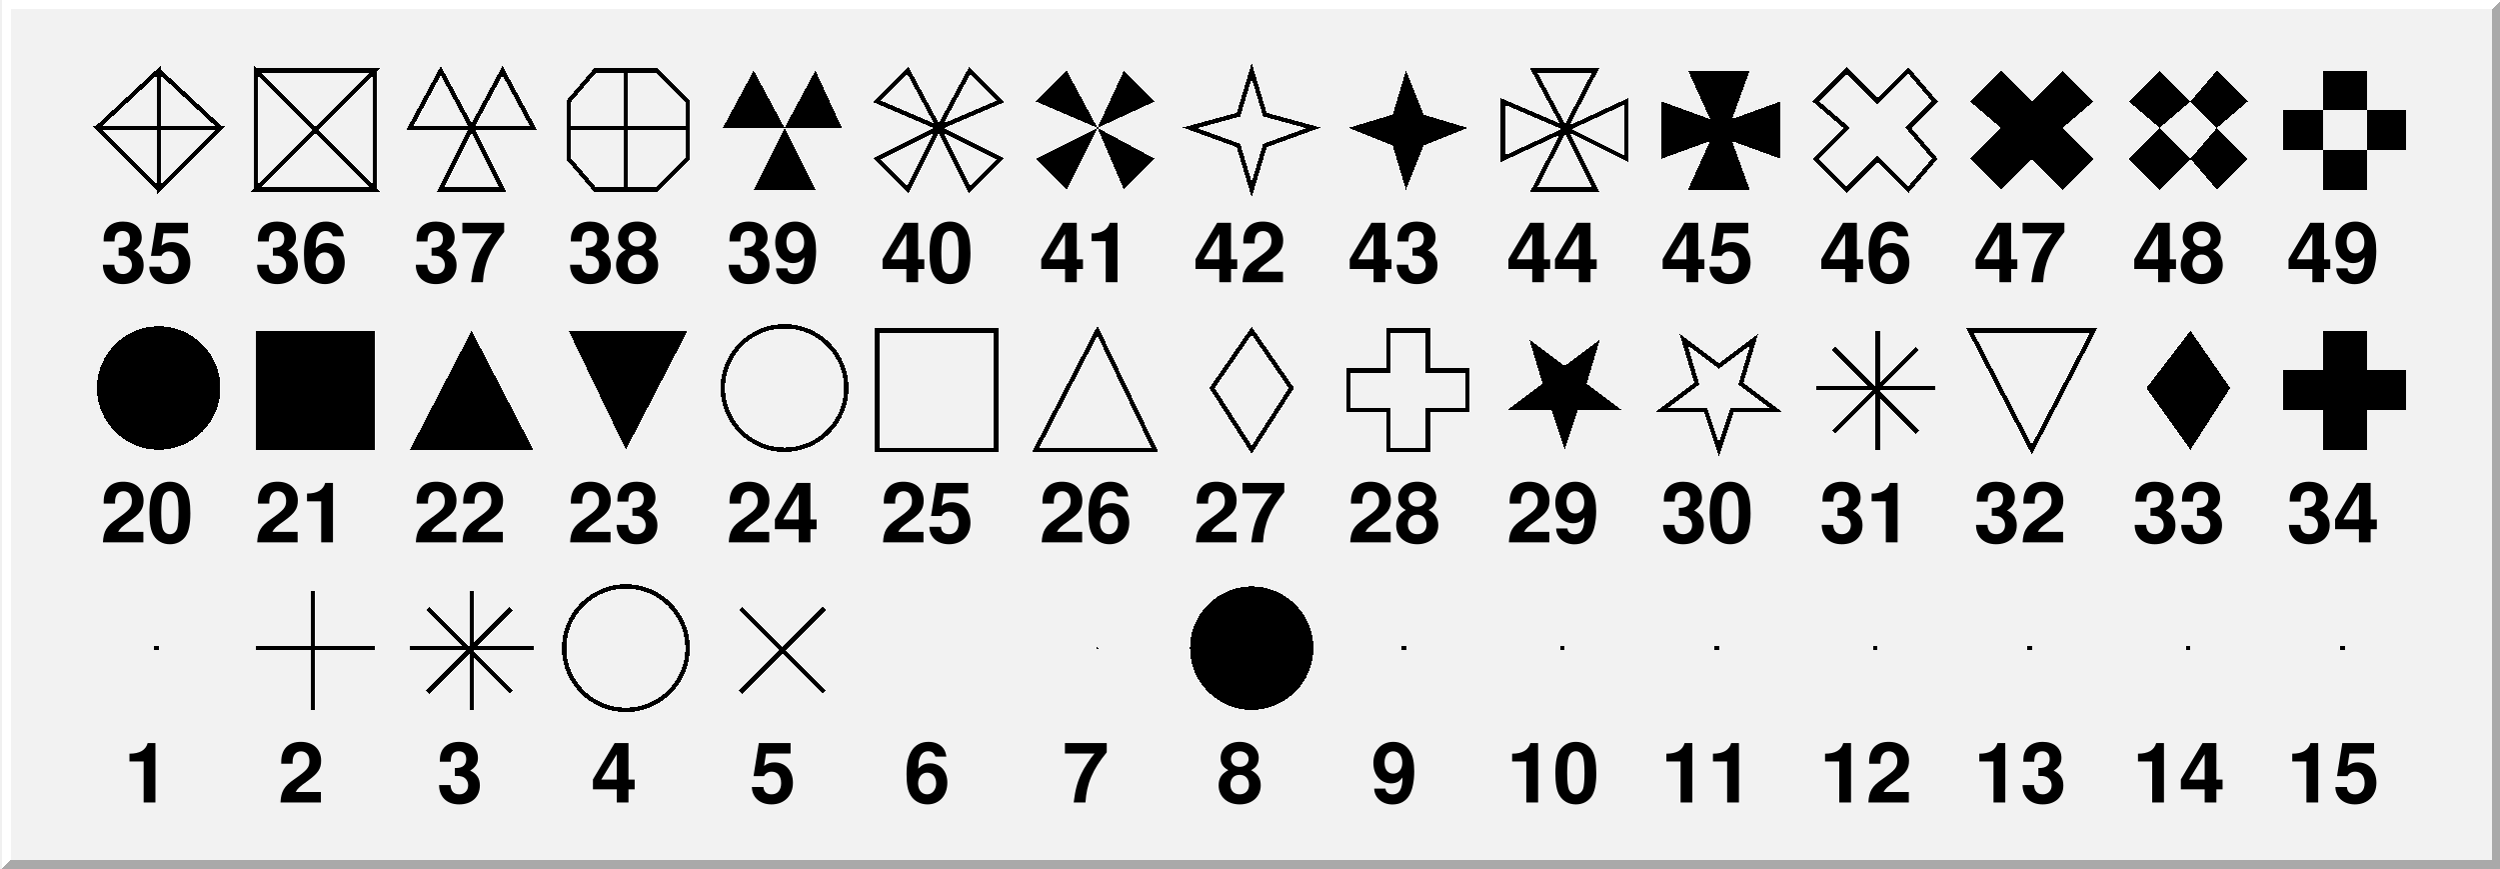
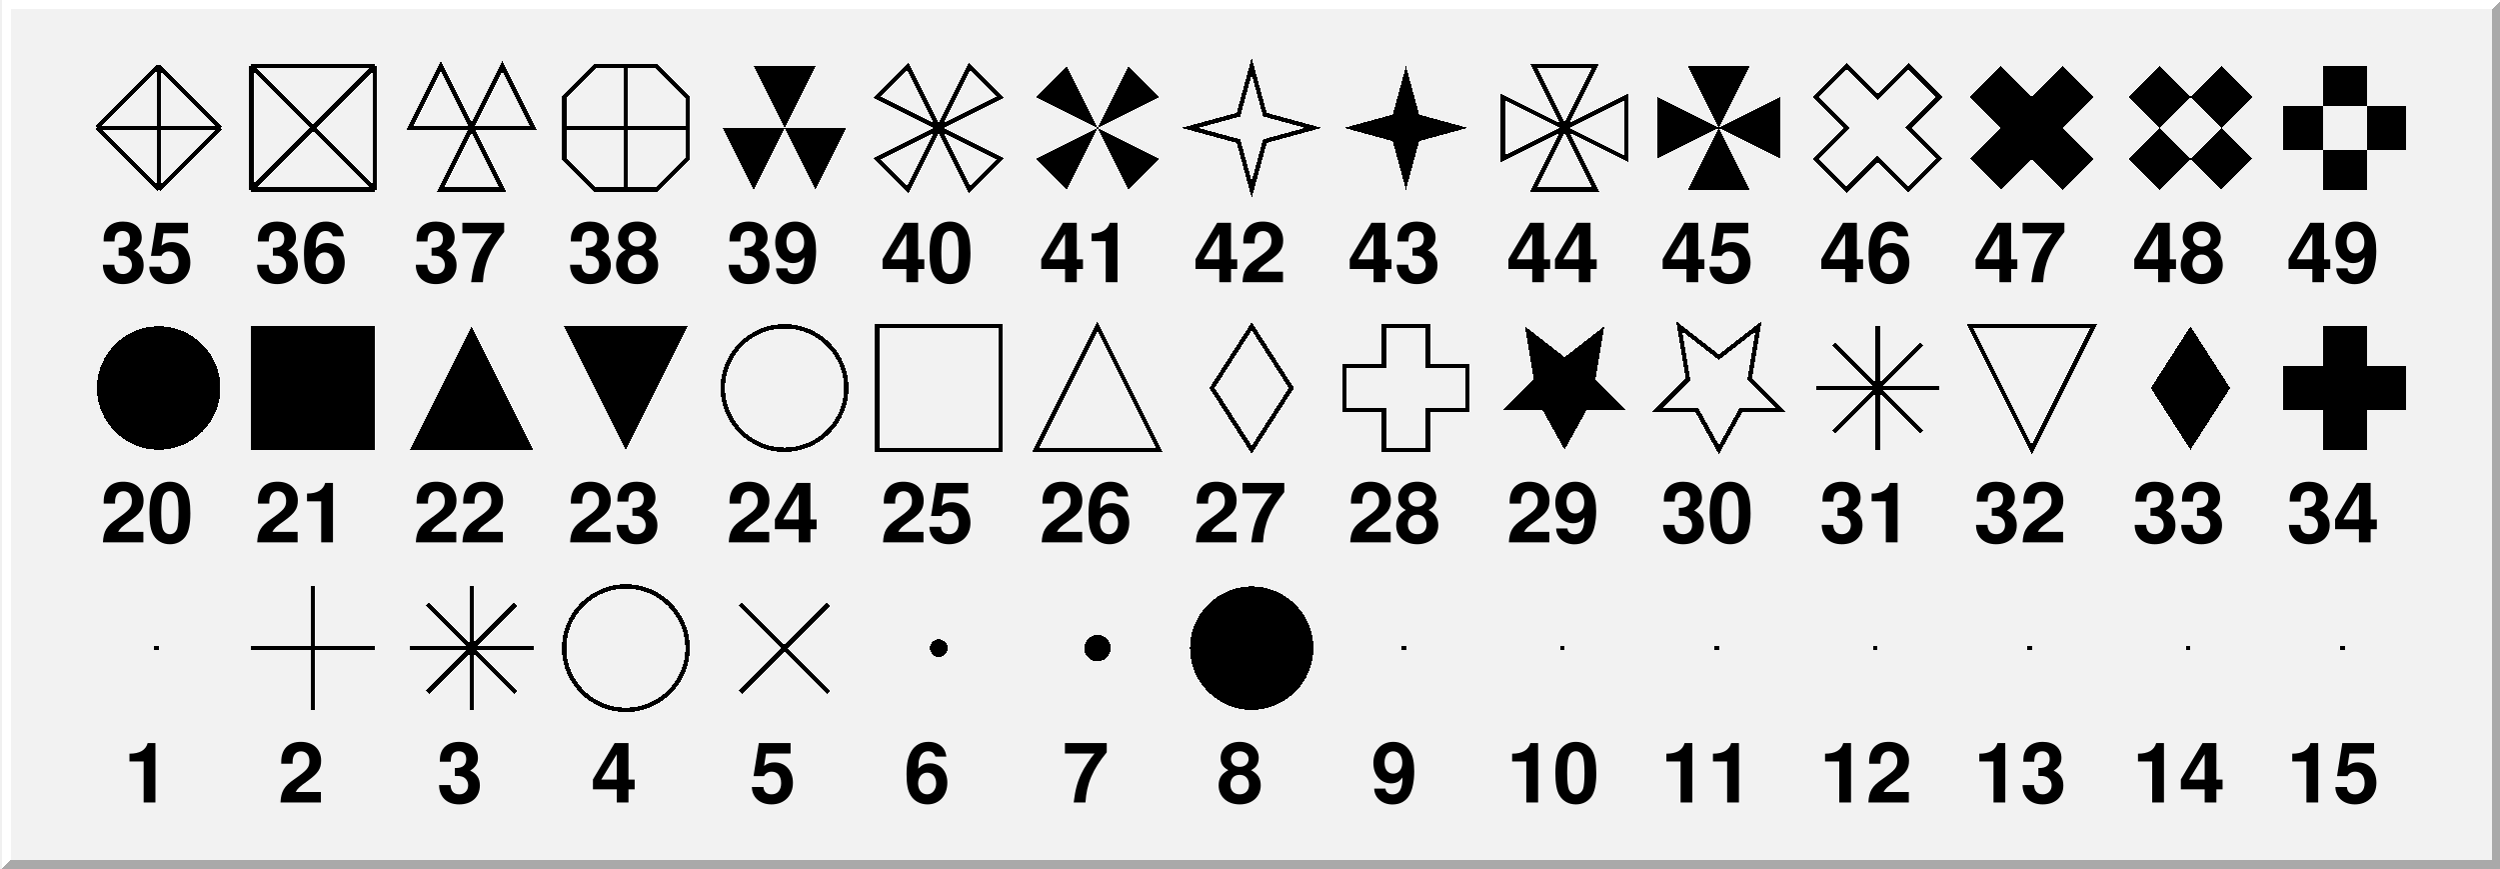
<svg xmlns="http://www.w3.org/2000/svg" width="567" height="197" viewBox="0 0 567 197" shape-rendering="crispEdges">
  <rect x="0.500" y="0" width="567" height="197" fill="#f2f2f2" />
  <path d="M0.500,197l 2.0, -2.0v -193h 563l 2.0, -2.0h -567v 197z" fill="white" />
  <path d="M0.500,197l 2.0, -2.0h 563v -193l 2.0, -2.0v 197h -567z" fill="#a9a9a9" />
-   <g stroke="black" stroke-width="1.000" fill="none">
-     <line x1="35" y1="147" x2="36" y2="147" />
-   </g>
+   <path stroke="black" stroke-width="1" fill="none" d="M35,147h1" />
  <text xml:space="preserve" x="36" y="182" text-anchor="middle" fill="black" font-size="19" font-family="Helvetica" font-weight="bold">1
</text>
  <g fill="black">
    <circle cx="36" cy="88" r="14" />
  </g>
  <text xml:space="preserve" x="36" y="123" text-anchor="middle" fill="black" font-size="19" font-family="Helvetica" font-weight="bold">20
</text>
-   <g stroke="black" stroke-width="1.000" fill="none">
-     <polygon points=" 22, 29 36, 16 50, 29 36, 43 22, 29 50, 29 36, 43 36, 16" />
-   </g>
+   <path stroke="black" stroke-width="1" fill="none" d="M22,29l14,-14M36,15l14,14M50,29l-14,14M36,43l-14,-14M22,29l28,0M36,43l0,-28" />
  <text xml:space="preserve" x="36" y="64" text-anchor="middle" fill="black" font-size="19" font-family="Helvetica" font-weight="bold">35
</text>
-   <g stroke="black" stroke-width="1.000" fill="none">
-     <line x1="58" y1="147" x2="85" y2="147" />
-     <line x1="71" y1="134" x2="71" y2="161" />
-   </g>
+   <path stroke="black" stroke-width="1" fill="none" d="M57,147l28,0M71,133l0,28" />
  <text xml:space="preserve" x="71" y="182" text-anchor="middle" fill="black" font-size="19" font-family="Helvetica" font-weight="bold">2
</text>
-   <g fill="black">
-     <rect x="58" y="75" width="27" height="27" />
-   </g>
+   <path fill="black" d="M57,74l28,0l0,28l-28,0l0,-28z" />
  <text xml:space="preserve" x="71" y="123" text-anchor="middle" fill="black" font-size="19" font-family="Helvetica" font-weight="bold">21
</text>
-   <g stroke="black" stroke-width="1.000" fill="none">
-     <polygon points=" 58, 16 85, 16 85, 43 58, 43 58, 16 85, 43 58, 43 85, 16" />
-   </g>
+   <path stroke="black" stroke-width="1" fill="none" d="M57,15l28,0M85,15l0,28M85,43l-28,0M57,43l0,-28M57,15l28,28M57,43l28,-28" />
  <text xml:space="preserve" x="71" y="64" text-anchor="middle" fill="black" font-size="19" font-family="Helvetica" font-weight="bold">36
</text>
-   <g stroke="black" stroke-width="1.000" fill="none">
-     <line x1="93" y1="147" x2="121" y2="147" />
-     <line x1="107" y1="134" x2="107" y2="161" />
-     <line x1="97" y1="138" x2="116" y2="157" />
-     <line x1="97" y1="157" x2="116" y2="138" />
-   </g>
+   <path stroke="black" stroke-width="1" fill="none" d="M93,147l28,0M107,133l0,28M97,137l20,20M97,157l20,-20" />
  <text xml:space="preserve" x="107" y="182" text-anchor="middle" fill="black" font-size="19" font-family="Helvetica" font-weight="bold">3
</text>
-   <g fill="black">
-     <polygon points=" 107, 75 121, 102 93, 102" />
-   </g>
+   <path fill="black" d="M93,102l28,0l-14,-28l-14,28z" />
  <text xml:space="preserve" x="107" y="123" text-anchor="middle" fill="black" font-size="19" font-family="Helvetica" font-weight="bold">22
</text>
-   <g stroke="black" stroke-width="1.000" fill="none">
-     <polygon points=" 107, 29 114, 43 100, 43 107, 29 100, 16 93, 29 107, 29 121, 29 114, 16 107, 29" />
-   </g>
+   <path stroke="black" stroke-width="1" fill="none" d="M107,29l-7,14l14,0l-7,-14l-7,-14l-7,14l14,0l14,0l-7,-14l-7,14z" />
  <text xml:space="preserve" x="107" y="64" text-anchor="middle" fill="black" font-size="19" font-family="Helvetica" font-weight="bold">37
</text>
-   <g stroke="black" stroke-width="1.000" fill="none">
+   <g stroke="black" stroke-width="1" fill="none">
    <circle cx="142" cy="147" r="14" />
  </g>
  <text xml:space="preserve" x="142" y="182" text-anchor="middle" fill="black" font-size="19" font-family="Helvetica" font-weight="bold">4
</text>
-   <g fill="black">
-     <polygon points=" 129, 75 156, 75 142, 102" />
-   </g>
+   <path fill="black" d="M142,102l14,-28l-28,0l14,28z" />
  <text xml:space="preserve" x="142" y="123" text-anchor="middle" fill="black" font-size="19" font-family="Helvetica" font-weight="bold">23
</text>
-   <g stroke="black" stroke-width="1.000" fill="none">
-     <polygon points=" 129, 29 129, 23 135, 16 149, 16 156, 23 156, 36 149, 43 135, 43 129, 36 129, 29 156, 29 142, 29 142, 16 142, 43 142, 29" />
-   </g>
+   <path stroke="black" stroke-width="1" fill="none" d="M128,29l0,-7l7,-7l14,0l7,7l0,14l-7,7l-14,0l-7,-7l0,-7l28,0l-14,0l0,-14l0,28l0,-14" />
  <text xml:space="preserve" x="142" y="64" text-anchor="middle" fill="black" font-size="19" font-family="Helvetica" font-weight="bold">38
</text>
-   <g stroke="black" stroke-width="1.000" fill="none">
-     <line x1="168" y1="138" x2="187" y2="157" />
-     <line x1="168" y1="157" x2="187" y2="138" />
-   </g>
+   <path stroke="black" stroke-width="1" fill="none" d="M168,137l20,20M168,157l20,-20" />
  <text xml:space="preserve" x="178" y="182" text-anchor="middle" fill="black" font-size="19" font-family="Helvetica" font-weight="bold">5
</text>
-   <g stroke="black" stroke-width="1.000" fill="none">
+   <g stroke="black" stroke-width="1" fill="none">
    <circle cx="178" cy="88" r="14" />
  </g>
  <text xml:space="preserve" x="178" y="123" text-anchor="middle" fill="black" font-size="19" font-family="Helvetica" font-weight="bold">24
</text>
-   <g fill="black">
-     <polygon points=" 178, 29 185, 43 171, 43 178, 29 171, 16 164, 29 178, 29 191, 29 185, 16 178, 29" />
-   </g>
+   <path fill="black" d="M164,29l7,14l7,-14zM185,43l7,-14l-14,0zM185,15l-14,0l7,14z" />
  <text xml:space="preserve" x="178" y="64" text-anchor="middle" fill="black" font-size="19" font-family="Helvetica" font-weight="bold">39
</text>
  <g fill="black">
-     <circle cx="213" cy="147" r="0.091" />
+     <circle cx="213" cy="147" r="2" />
  </g>
  <text xml:space="preserve" x="213" y="182" text-anchor="middle" fill="black" font-size="19" font-family="Helvetica" font-weight="bold">6
</text>
-   <g stroke="black" stroke-width="1.000" fill="none">
-     <rect x="199" y="75" width="27" height="27" />
-   </g>
+   <path stroke="black" stroke-width="1" fill="none" d="M199,74l28,0l0,28l-28,0l0,-28z" />
  <text xml:space="preserve" x="213" y="123" text-anchor="middle" fill="black" font-size="19" font-family="Helvetica" font-weight="bold">25
</text>
-   <g stroke="black" stroke-width="1.000" fill="none">
-     <polygon points=" 213, 29 220, 43 227, 36 213, 29 227, 23 220, 16 213, 29 206, 16 199, 23 213, 29 199, 36 206, 43 213, 29" />
-   </g>
+   <path stroke="black" stroke-width="1" fill="none" d="M213,29l7,14l7,-7l-14,-7l14,-7l-7,-7l-7,14l-7,-14l-7,7l14,7l-14,7l7,7l7,-14z" />
  <text xml:space="preserve" x="213" y="64" text-anchor="middle" fill="black" font-size="19" font-family="Helvetica" font-weight="bold">40
</text>
  <g fill="black">
-     <circle cx="249" cy="147" r="0.183" />
+     <circle cx="249" cy="147" r="3" />
  </g>
  <text xml:space="preserve" x="249" y="182" text-anchor="middle" fill="black" font-size="19" font-family="Helvetica" font-weight="bold">7
</text>
-   <g stroke="black" stroke-width="1.000" fill="none">
-     <polygon points=" 249, 75 262, 102 235, 102" />
-   </g>
+   <path stroke="black" stroke-width="1" fill="none" d="M235,102l28,0l-14,-28l-14,28z" />
  <text xml:space="preserve" x="249" y="123" text-anchor="middle" fill="black" font-size="19" font-family="Helvetica" font-weight="bold">26
</text>
-   <g fill="black">
-     <polygon points=" 249, 29 255, 43 262, 36 249, 29 262, 23 255, 16 249, 29 242, 16 235, 23 249, 29 235, 36 242, 43 249, 29" />
-   </g>
+   <path fill="black" d="M235,36l7,7l7,-14zM256,43l7,-7l-14,-7zM263,22l-7,-7l-7,14zM242,15l-7,7l14,7z" />
  <text xml:space="preserve" x="249" y="64" text-anchor="middle" fill="black" font-size="19" font-family="Helvetica" font-weight="bold">41
</text>
  <g fill="black">
    <circle cx="284" cy="147" r="14" />
  </g>
  <text xml:space="preserve" x="284" y="182" text-anchor="middle" fill="black" font-size="19" font-family="Helvetica" font-weight="bold">8
</text>
-   <g stroke="black" stroke-width="1.000" fill="none">
-     <polygon points=" 284, 75 293, 88 284, 102 275, 88" />
-   </g>
+   <path stroke="black" stroke-width="1" fill="none" d="M275,88l9,-14l9,14l-9,14l-9,-14z" />
  <text xml:space="preserve" x="284" y="123" text-anchor="middle" fill="black" font-size="19" font-family="Helvetica" font-weight="bold">27
</text>
-   <g stroke="black" stroke-width="1.000" fill="none">
-     <polygon points=" 284, 43 281, 33 270, 29 281, 26 284, 16 287, 26 298, 29 287, 33 284, 43" />
-   </g>
+   <path stroke="black" stroke-width="1" fill="none" d="M284,43l-3,-11l-11,-3l11,-3l3,-11l3,11l11,3l-11,3l-3,11z" />
  <text xml:space="preserve" x="284" y="64" text-anchor="middle" fill="black" font-size="19" font-family="Helvetica" font-weight="bold">42
</text>
-   <g stroke="black" stroke-width="1.000" fill="none">
-     <line x1="318" y1="147" x2="319" y2="147" />
-   </g>
+   <path stroke="black" stroke-width="1" fill="none" d="M318,147h1" />
  <text xml:space="preserve" x="319" y="182" text-anchor="middle" fill="black" font-size="19" font-family="Helvetica" font-weight="bold">9
</text>
-   <g stroke="black" stroke-width="1.000" fill="none">
-     <polygon points=" 315, 84 315, 75 324, 75 324, 84 333, 84 333, 93 324, 93 324, 102 315, 102 315, 93 306, 93 306, 84" />
-   </g>
+   <path stroke="black" stroke-width="1" fill="none" d="M305,83l9,0l0,-9l10,0l0,9l9,0l0,10l-9,0l0,9l-10,0l0,-9l-9,0l0,-10z" />
  <text xml:space="preserve" x="319" y="123" text-anchor="middle" fill="black" font-size="19" font-family="Helvetica" font-weight="bold">28
</text>
-   <g fill="black">
-     <polygon points=" 319, 43 316, 33 306, 29 316, 26 319, 16 323, 26 333, 29 323, 33 319, 43" />
-   </g>
+   <path fill="black" d="M319,43l-3,-11l-11,-3l11,-3l3,-11l3,11l11,3l-11,3l-3,11z" />
  <text xml:space="preserve" x="319" y="64" text-anchor="middle" fill="black" font-size="19" font-family="Helvetica" font-weight="bold">43
</text>
-   <g stroke="black" stroke-width="1.000" fill="none">
-     <line x1="354" y1="147" x2="355" y2="147" />
-   </g>
+   <path stroke="black" stroke-width="1" fill="none" d="M354,147h1" />
  <text xml:space="preserve" x="355" y="182" text-anchor="middle" fill="black" font-size="19" font-family="Helvetica" font-weight="bold">10
</text>
-   <g fill="black">
-     <polygon points=" 355, 102 358, 93 368, 93 360, 87 363, 77 355, 83 347, 77 350, 87 342, 93 352, 93" />
-   </g>
+   <path fill="black" d="M341,93l7,-7l-2,-12l9,7l9,-7l-2,12l7,7l-9,0l-5,9l-5,-9l-9,0z" />
  <text xml:space="preserve" x="355" y="123" text-anchor="middle" fill="black" font-size="19" font-family="Helvetica" font-weight="bold">29
</text>
-   <g stroke="black" stroke-width="1.000" fill="none">
-     <polygon points=" 355, 29 362, 43 348, 43 362, 16 348, 16 355, 29 369, 36 369, 23 341, 36 341, 23 355, 29" />
-   </g>
+   <path stroke="black" stroke-width="1" fill="none" d="M355,29l7,14l-14,0l14,-28l-14,0l7,14l14,7l0,-14l-28,14l0,-14l14,7z" />
  <text xml:space="preserve" x="355" y="64" text-anchor="middle" fill="black" font-size="19" font-family="Helvetica" font-weight="bold">44
</text>
-   <g stroke="black" stroke-width="1.000" fill="none">
-     <line x1="389" y1="147" x2="390" y2="147" />
-   </g>
+   <path stroke="black" stroke-width="1" fill="none" d="M389,147h1" />
  <text xml:space="preserve" x="390" y="182" text-anchor="middle" fill="black" font-size="19" font-family="Helvetica" font-weight="bold">11
</text>
-   <g stroke="black" stroke-width="1.000" fill="none">
-     <polygon points=" 390, 102 393, 93 403, 93 395, 87 398, 77 390, 83 382, 77 385, 87 377, 93 387, 93" />
-   </g>
+   <path stroke="black" stroke-width="1" fill="none" d="M376,93l7,-7l-2,-12l9,7l9,-7l-2,12l7,7l-9,0l-5,9l-5,-9l-9,0z" />
  <text xml:space="preserve" x="390" y="123" text-anchor="middle" fill="black" font-size="19" font-family="Helvetica" font-weight="bold">30
</text>
-   <g fill="black">
-     <polygon points=" 393, 32 397, 43 383, 43 388, 32 377, 36 377, 23 388, 27 383, 16 397, 16 393, 27 404, 23 404, 36 393, 32" />
-   </g>
+   <path fill="black" d="M383,43l14,0l-7,-14zM404,36l0,-14l-14,7zM397,15l-14,0l7,14zM376,22l0,14l14,-7z" />
  <text xml:space="preserve" x="390" y="64" text-anchor="middle" fill="black" font-size="19" font-family="Helvetica" font-weight="bold">45
</text>
-   <g stroke="black" stroke-width="1.000" fill="none">
-     <line x1="425" y1="147" x2="426" y2="147" />
-   </g>
+   <path stroke="black" stroke-width="1" fill="none" d="M425,147h1" />
  <text xml:space="preserve" x="426" y="182" text-anchor="middle" fill="black" font-size="19" font-family="Helvetica" font-weight="bold">12
</text>
-   <g stroke="black" stroke-width="1.000" fill="none">
-     <line x1="412" y1="88" x2="439" y2="88" />
-     <line x1="426" y1="75" x2="426" y2="102" />
-     <line x1="416" y1="79" x2="435" y2="98" />
-     <line x1="416" y1="98" x2="435" y2="79" />
-   </g>
+   <path stroke="black" stroke-width="1" fill="none" d="M412,88l28,0M426,74l0,28M416,78l20,20M416,98l20,-20" />
  <text xml:space="preserve" x="426" y="123" text-anchor="middle" fill="black" font-size="19" font-family="Helvetica" font-weight="bold">31
</text>
-   <g stroke="black" stroke-width="1.000" fill="none">
-     <polygon points=" 426, 36 419, 43 412, 36 419, 29 412, 23 419, 16 426, 23 433, 16 439, 23 433, 29 439, 36 433, 43 426, 36" />
-   </g>
+   <path stroke="black" stroke-width="1" fill="none" d="M426,36l-7,7l-7,-7l7,-7l-7,-7l7,-7l7,7l7,-7l7,7l-7,7l7,7l-7,7l-7,-7z" />
  <text xml:space="preserve" x="426" y="64" text-anchor="middle" fill="black" font-size="19" font-family="Helvetica" font-weight="bold">46
</text>
-   <g stroke="black" stroke-width="1.000" fill="none">
-     <line x1="460" y1="147" x2="461" y2="147" />
-   </g>
+   <path stroke="black" stroke-width="1" fill="none" d="M460,147h1" />
  <text xml:space="preserve" x="461" y="182" text-anchor="middle" fill="black" font-size="19" font-family="Helvetica" font-weight="bold">13
</text>
-   <g stroke="black" stroke-width="1.000" fill="none">
-     <polygon points=" 447, 75 475, 75 461, 102" />
-   </g>
+   <path stroke="black" stroke-width="1" fill="none" d="M461,102l14,-28l-28,0l14,28z" />
  <text xml:space="preserve" x="461" y="123" text-anchor="middle" fill="black" font-size="19" font-family="Helvetica" font-weight="bold">32
</text>
-   <g fill="black">
-     <polygon points=" 461, 36 454, 43 447, 36 454, 29 447, 23 454, 16 461, 23 468, 16 475, 23 468, 29 475, 36 468, 43 461, 36" />
-   </g>
+   <path fill="black" d="M461,36l-7,7l-7,-7l7,-7l-7,-7l7,-7l7,7l7,-7l7,7l-7,7l7,7l-7,7l-7,-7z" />
  <text xml:space="preserve" x="461" y="64" text-anchor="middle" fill="black" font-size="19" font-family="Helvetica" font-weight="bold">47
</text>
-   <g stroke="black" stroke-width="1.000" fill="none">
-     <line x1="496" y1="147" x2="497" y2="147" />
-   </g>
+   <path stroke="black" stroke-width="1" fill="none" d="M496,147h1" />
  <text xml:space="preserve" x="497" y="182" text-anchor="middle" fill="black" font-size="19" font-family="Helvetica" font-weight="bold">14
</text>
-   <g fill="black">
-     <polygon points=" 497, 75 506, 88 497, 102 487, 88" />
-   </g>
+   <path fill="black" d="M488,88l9,-14l9,14l-9,14l-9,-14z" />
  <text xml:space="preserve" x="497" y="123" text-anchor="middle" fill="black" font-size="19" font-family="Helvetica" font-weight="bold">33
</text>
-   <g fill="black">
-     <polygon points=" 497, 36 490, 43 483, 36 490, 29 483, 23 490, 16 497, 23 503, 16 510, 23 503, 29 510, 36 503, 43 497, 36 503, 29 497, 23 490, 29 497, 36" />
-   </g>
+   <path fill="black" d="M490,29l-7,7l7,7zM490,29l0,14l7,-7zM504,29l-7,7l7,7zM504,29l0,14l7,-7zM490,15l-7,7l7,7zM490,15l0,14l7,-7zM504,15l-7,7l7,7zM504,15l0,14l7,-7z" />
  <text xml:space="preserve" x="497" y="64" text-anchor="middle" fill="black" font-size="19" font-family="Helvetica" font-weight="bold">48
</text>
-   <g stroke="black" stroke-width="1.000" fill="none">
-     <line x1="531" y1="147" x2="532" y2="147" />
-   </g>
+   <path stroke="black" stroke-width="1" fill="none" d="M531,147h1" />
  <text xml:space="preserve" x="532" y="182" text-anchor="middle" fill="black" font-size="19" font-family="Helvetica" font-weight="bold">15
</text>
-   <g fill="black">
-     <polygon points=" 527, 84 527, 75 537, 75 537, 84 546, 84 546, 93 537, 93 537, 102 527, 102 527, 93 518, 93 518, 84" />
-   </g>
+   <path fill="black" d="M518,83l9,0l0,-9l10,0l0,9l9,0l0,10l-9,0l0,9l-10,0l0,-9l-9,0l0,-10z" />
  <text xml:space="preserve" x="532" y="123" text-anchor="middle" fill="black" font-size="19" font-family="Helvetica" font-weight="bold">34
</text>
-   <g fill="black">
-     <polygon points=" 527, 25 527, 16 537, 16 537, 25 546, 25 546, 34 537, 34 537, 43 527, 43 527, 34 518, 34 518, 25 527, 25 527, 34 537, 34 537, 25" />
-   </g>
+   <path fill="black" d="M527,34l0,9l10,0zM527,34l10,9l0,-9zM537,24l0,10l9,0zM537,24l9,10l0,-10zM518,24l0,10l9,0zM518,24l9,10l0,-10zM527,15l0,9l10,0zM527,15l10,9l0,-9z" />
  <text xml:space="preserve" x="532" y="64" text-anchor="middle" fill="black" font-size="19" font-family="Helvetica" font-weight="bold">49
</text>
</svg>
